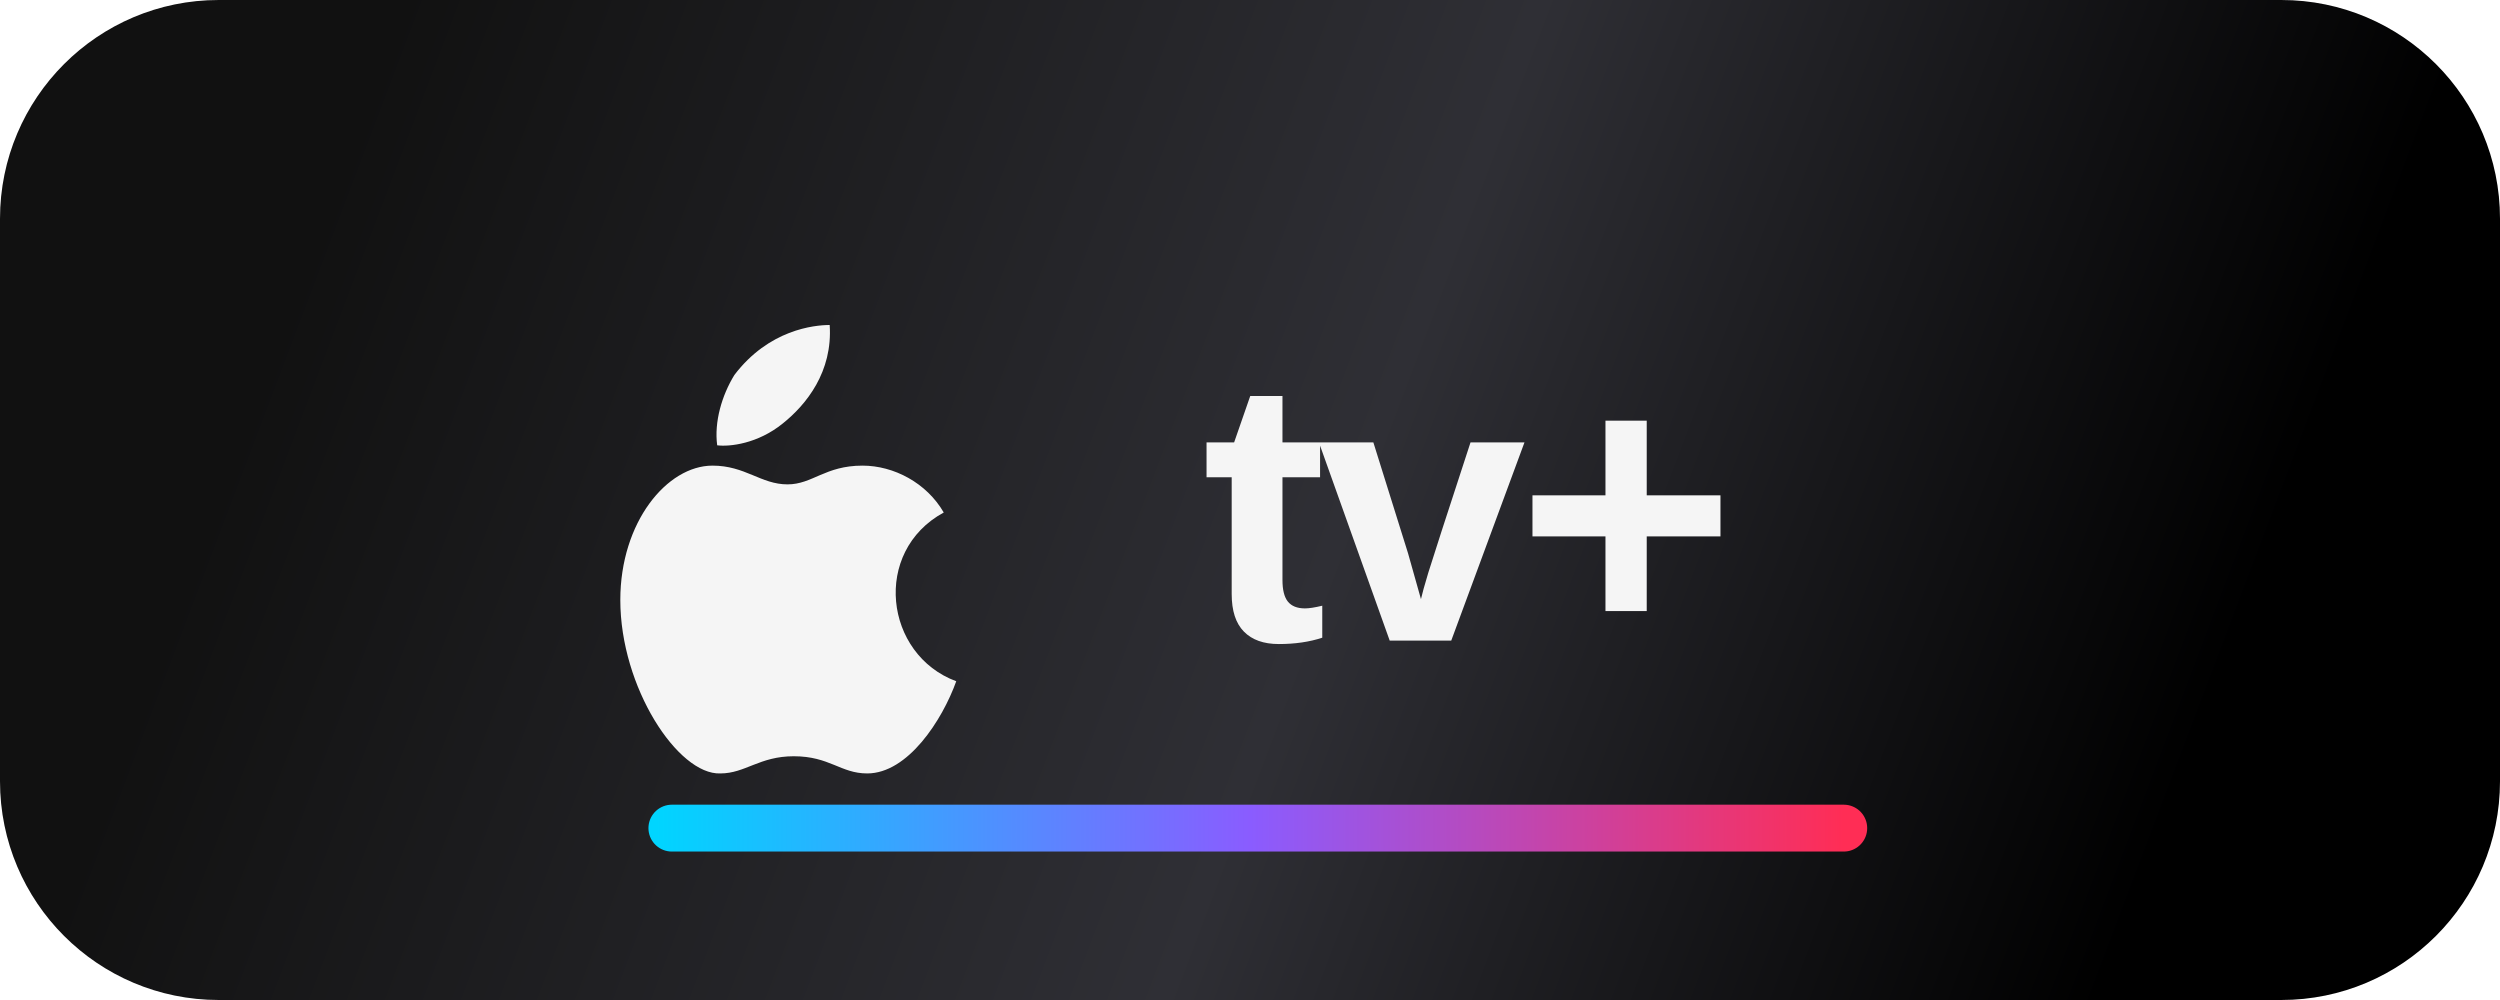
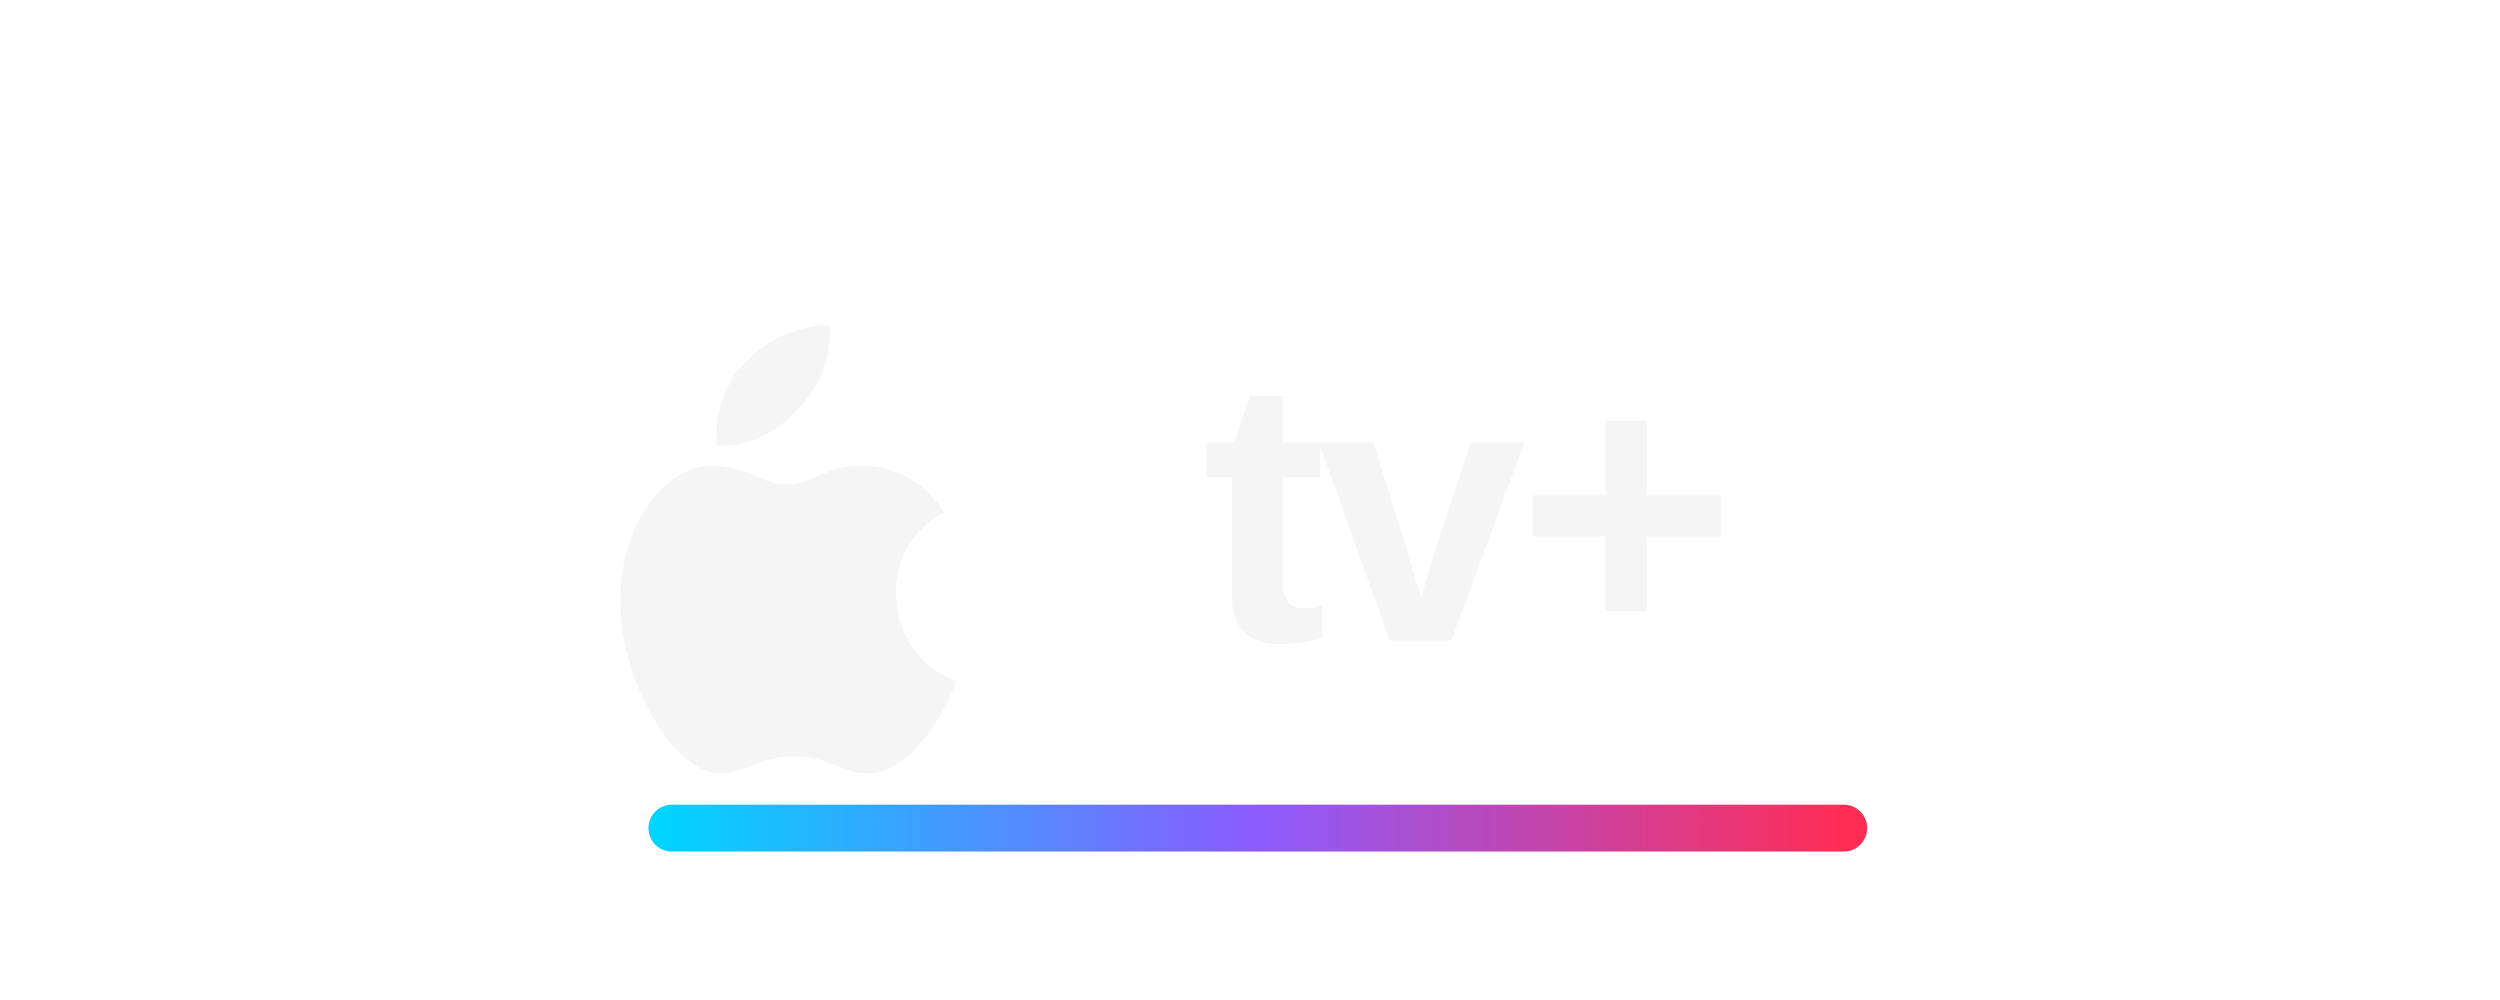
<svg xmlns="http://www.w3.org/2000/svg" width="160" height="64" viewBox="0 0 160 64" role="img" aria-labelledby="apple-title">
  <defs>
    <linearGradient id="apple-card" x1="22" x2="138" y1="10" y2="54" gradientUnits="userSpaceOnUse">
      <stop stop-color="#111111" />
      <stop offset=".55" stop-color="#2F2F35" />
      <stop offset="1" stop-color="#000000" />
    </linearGradient>
    <linearGradient id="apple-accent" x1="42" x2="118" y1="48" y2="48" gradientUnits="userSpaceOnUse">
      <stop stop-color="#00D5FF" />
      <stop offset=".5" stop-color="#8A5CFF" />
      <stop offset="1" stop-color="#FF2D55" />
    </linearGradient>
  </defs>
-   <rect width="160" height="64" rx="14" fill="url(#apple-card)" />
  <path d="M47 24c2.2-2.9 5.1-3.2 6.1-3.2.2 3-1.5 5.1-3 6.3-1.6 1.3-3.4 1.5-4.2 1.4-.2-1.5.3-3.2 1.1-4.5Z" fill="#F5F5F5" />
  <path d="M45.6 29.8c2.1 0 3.1 1.2 4.8 1.2 1.6 0 2.4-1.2 4.8-1.2 2 0 4.1 1.1 5.2 3-4.6 2.5-3.8 9.1.8 10.8-.9 2.5-3.1 5.9-5.7 5.9-1.7 0-2.4-1.1-4.7-1.1-2.2 0-3.1 1.1-4.7 1.1-2.7.1-6.4-5.5-6.4-11.1 0-5 3-8.6 5.9-8.6Z" fill="#F5F5F5" />
  <text x="94" y="41" text-anchor="middle" font-family="Arial Black,Arial,Helvetica,sans-serif" font-size="24" font-weight="900" fill="#F5F5F5" letter-spacing="-.6">tv+</text>
  <path d="M43 53h75" stroke="url(#apple-accent)" stroke-width="3" stroke-linecap="round" />
</svg>
